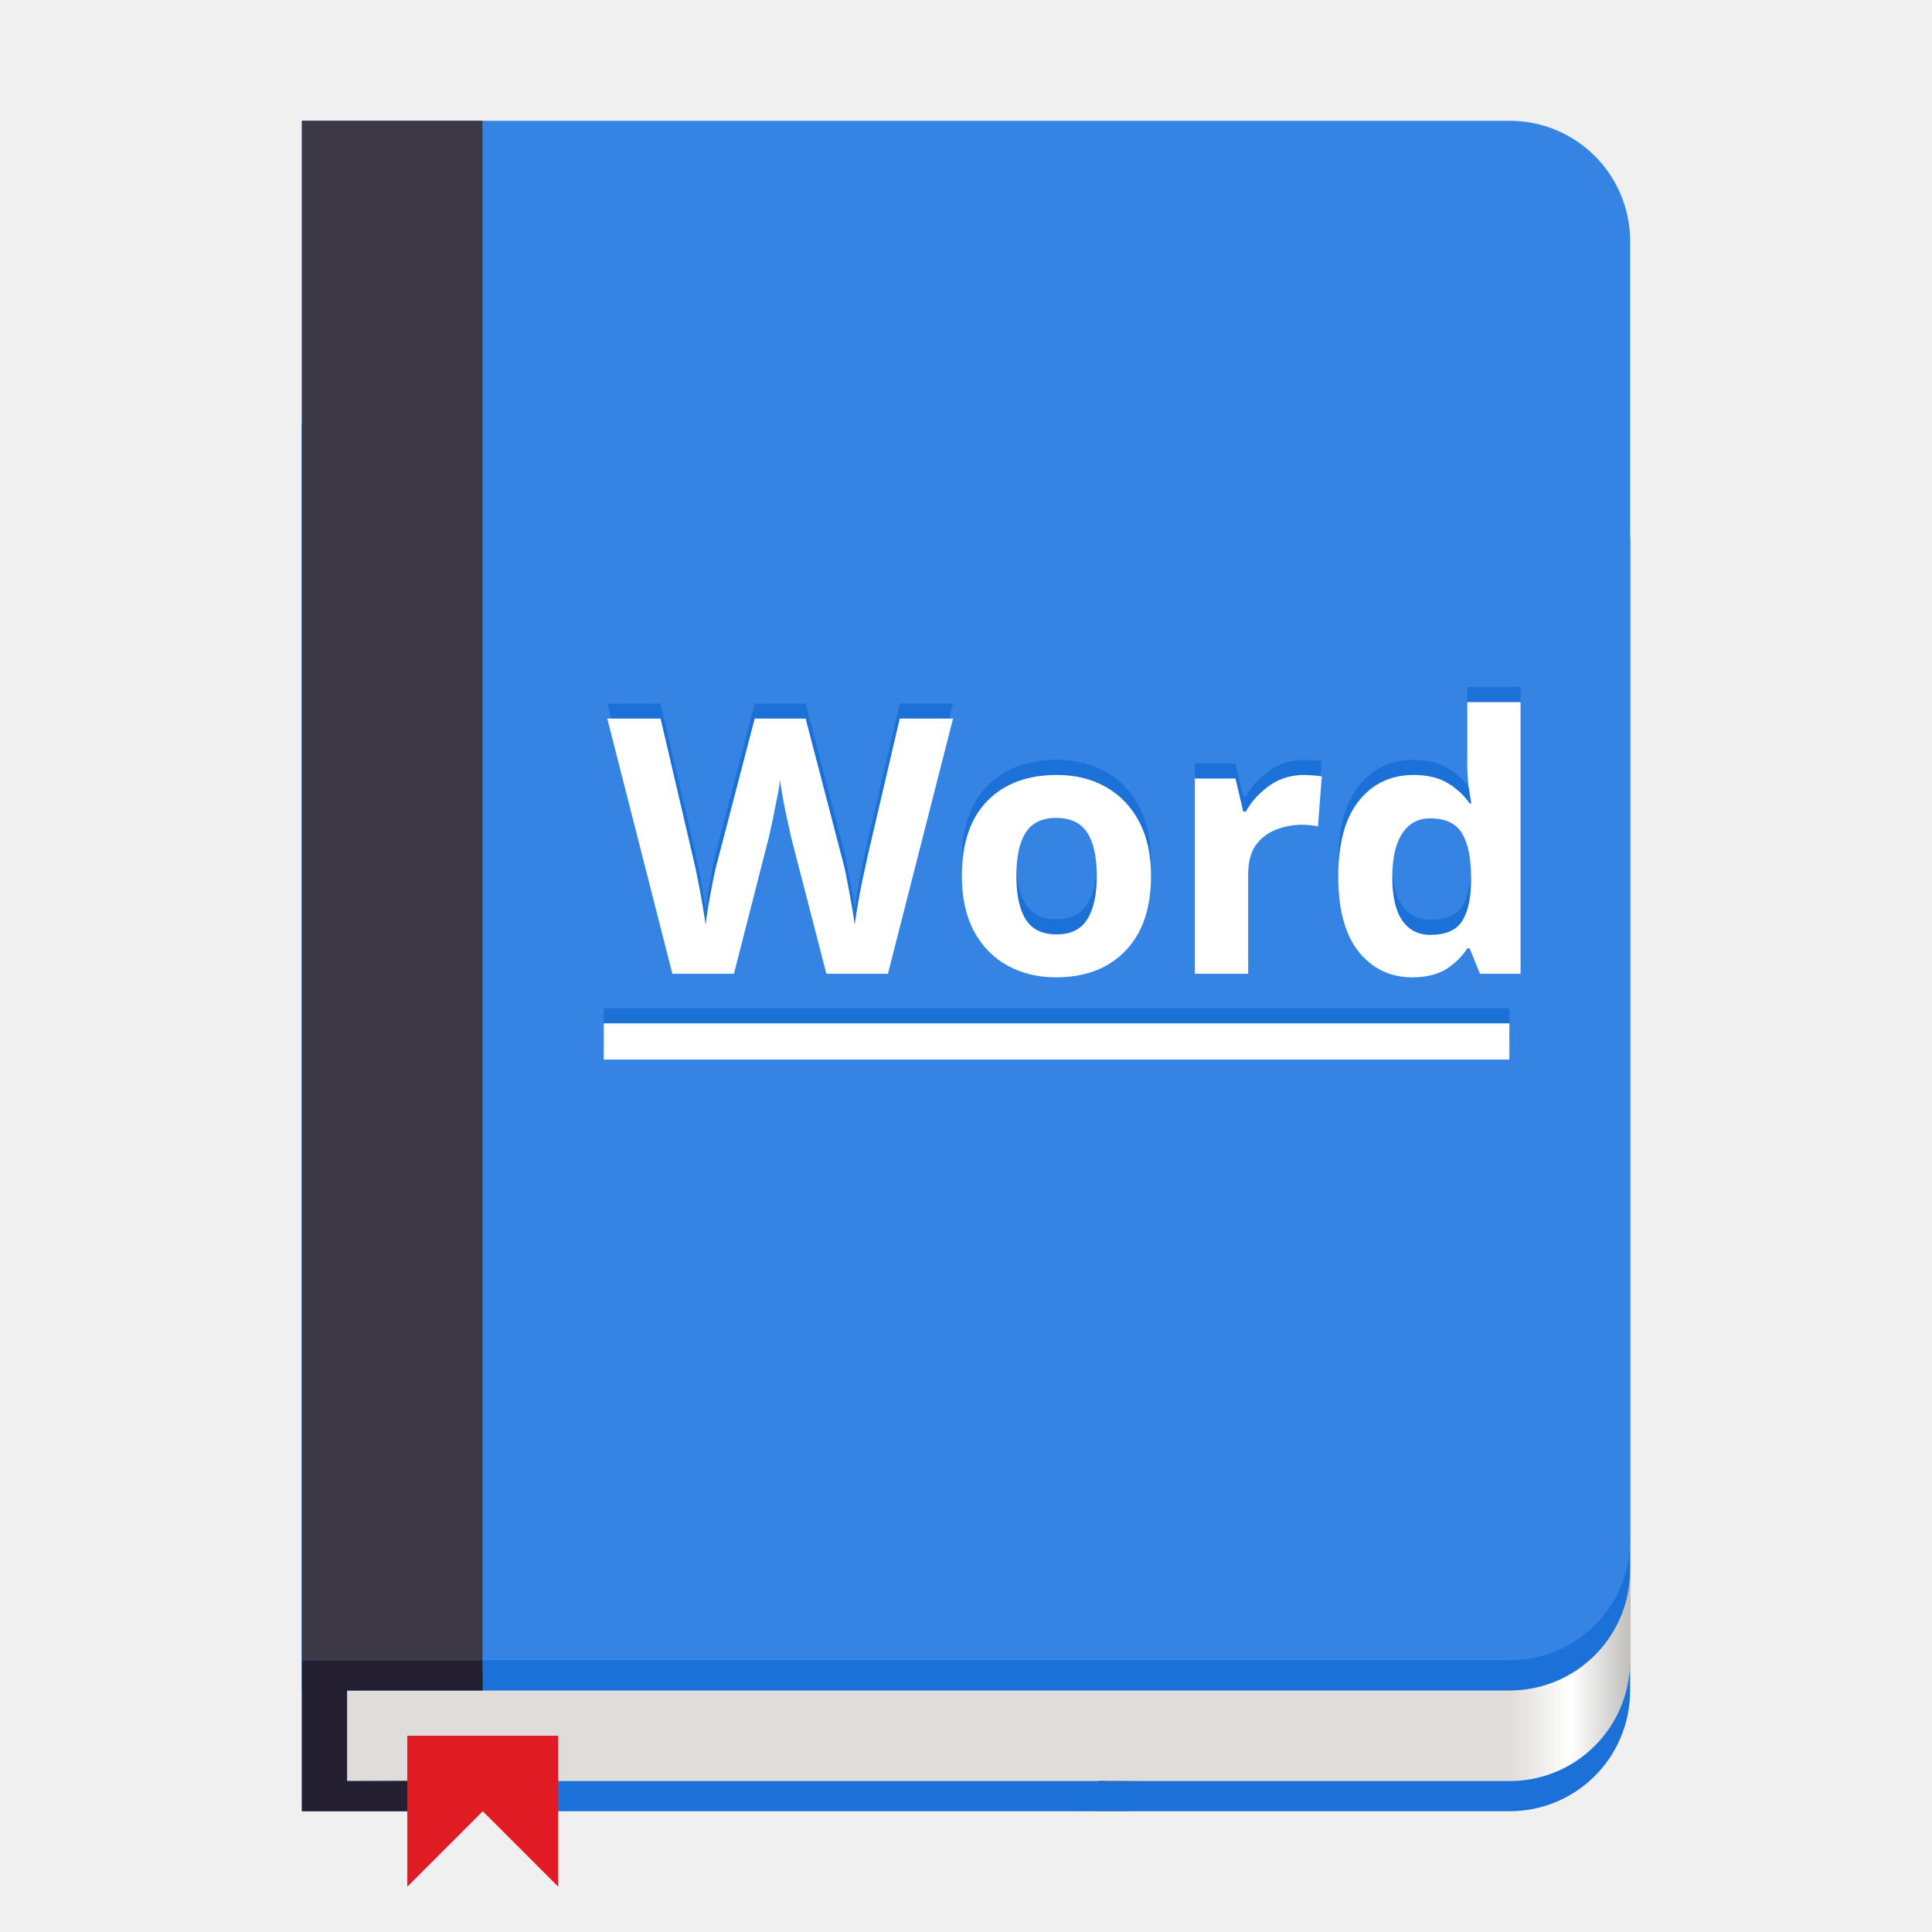
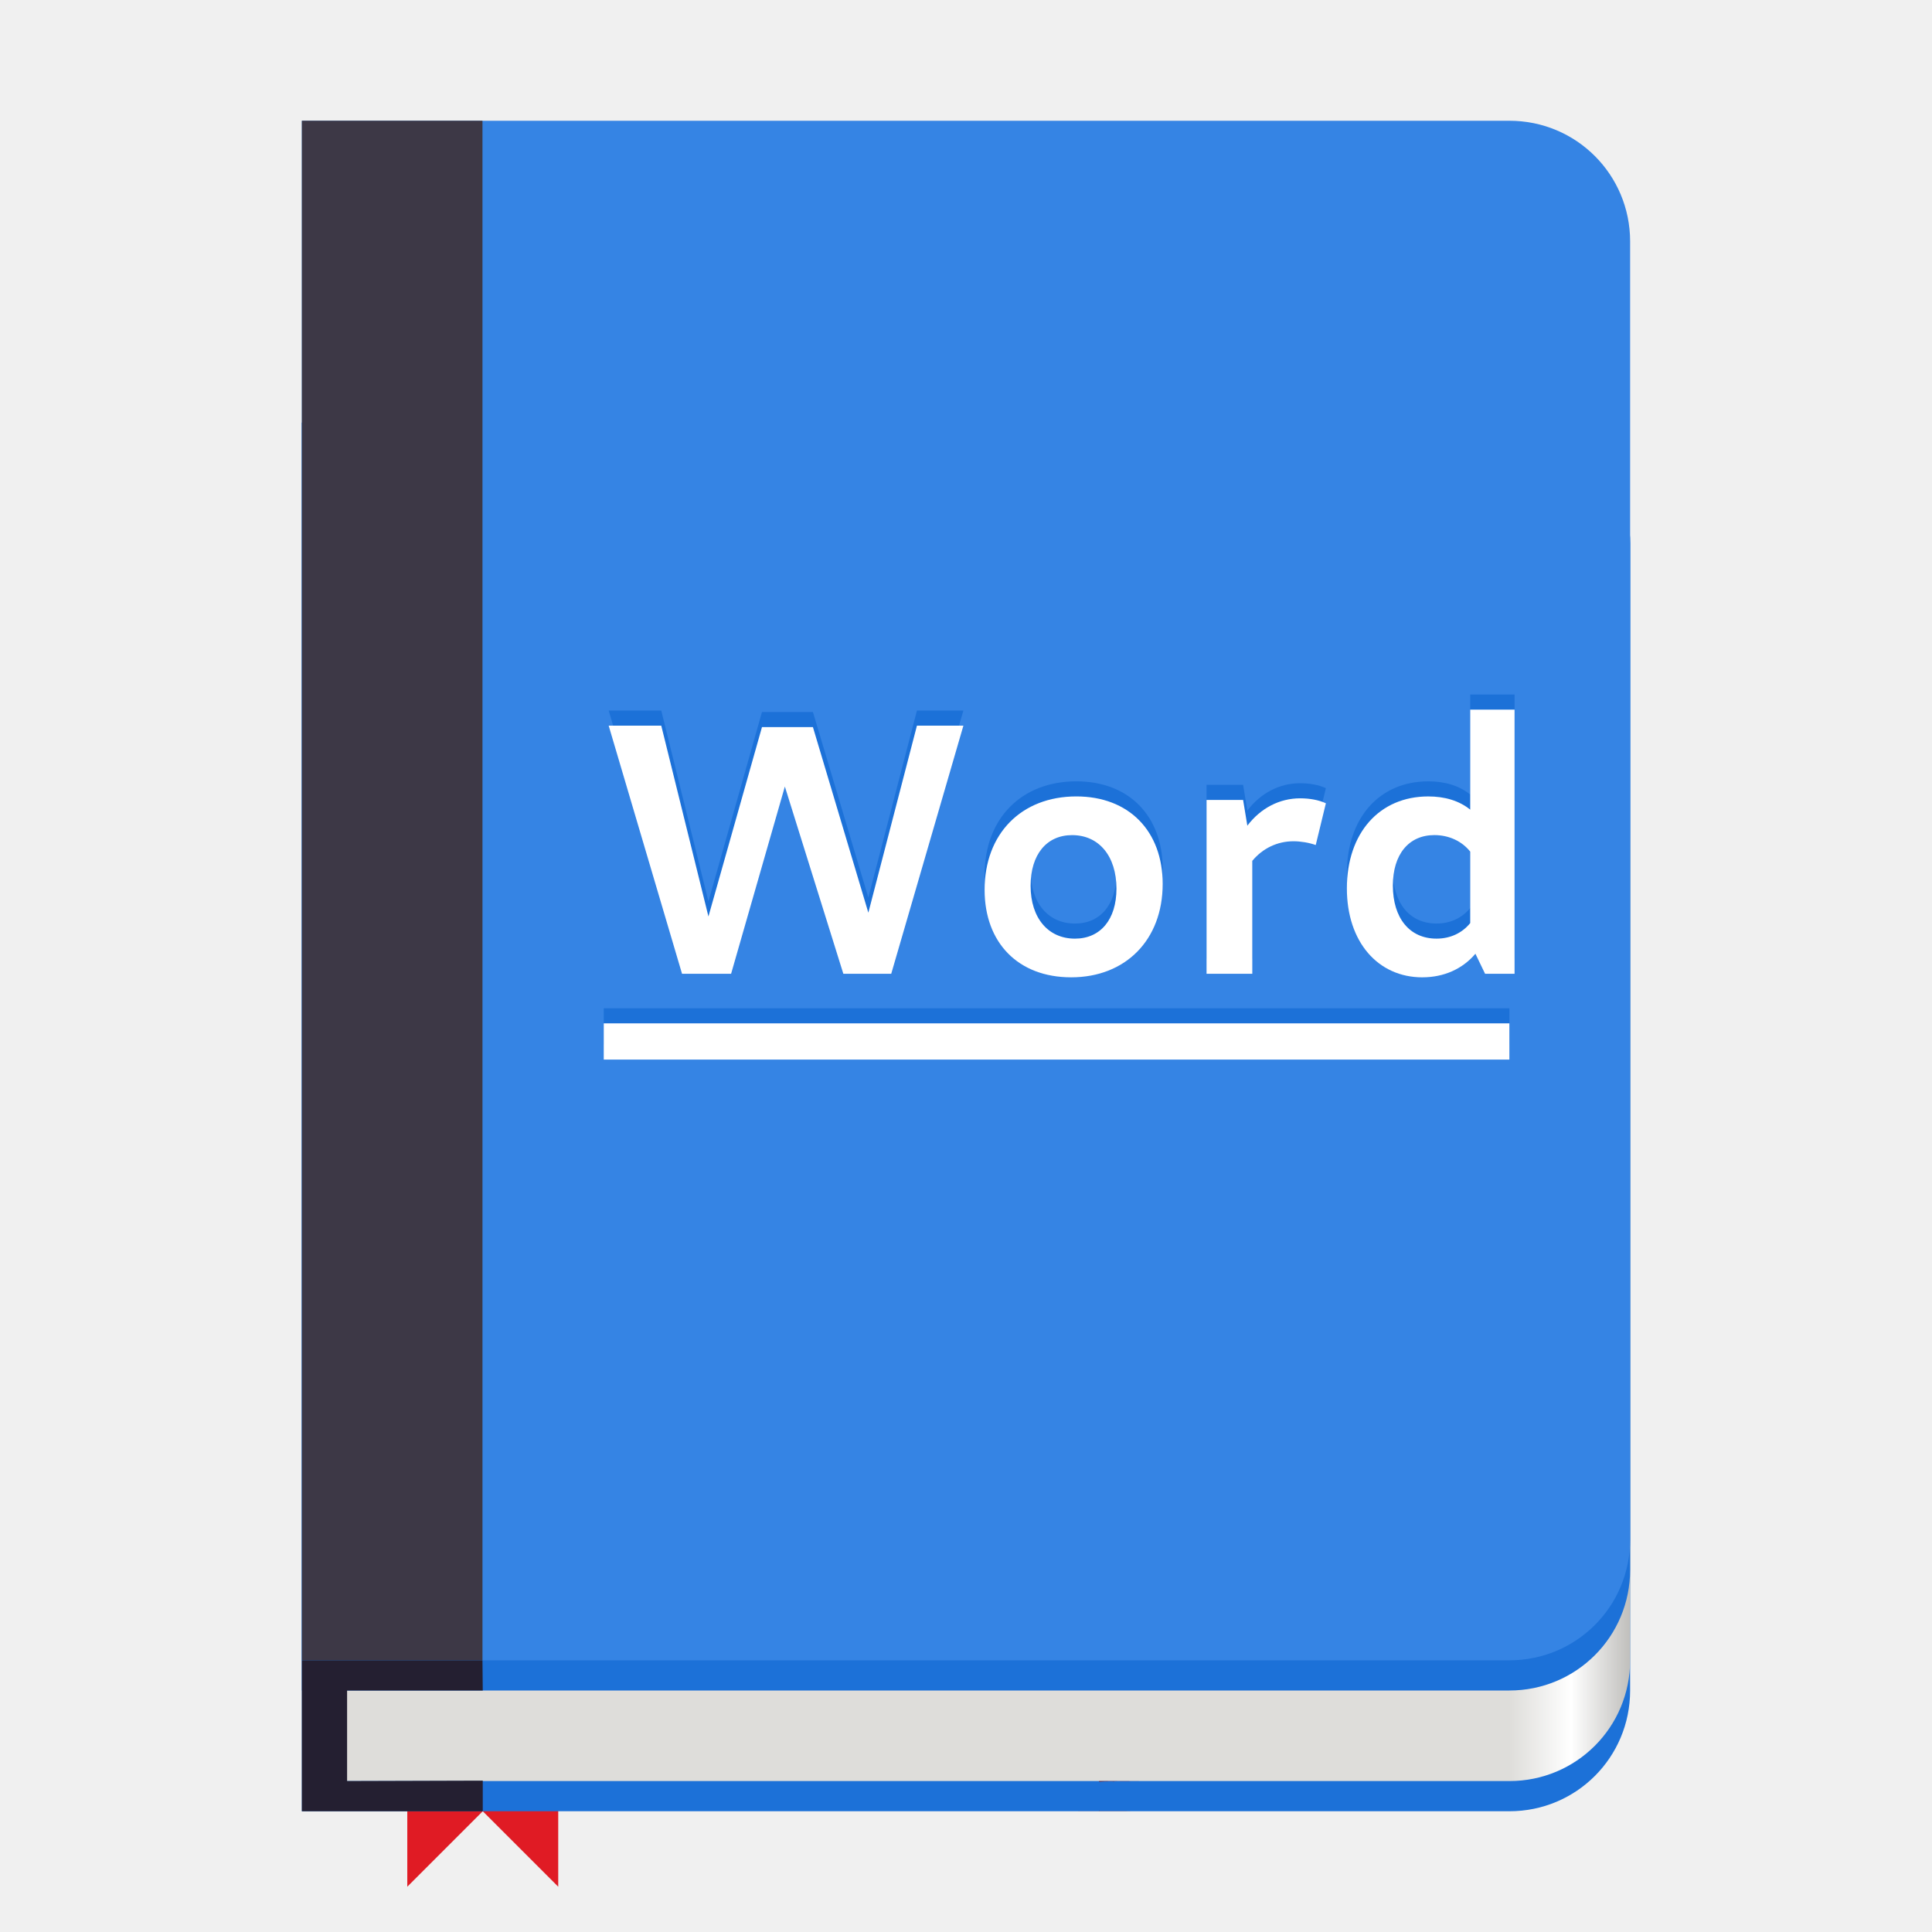
- <svg xmlns="http://www.w3.org/2000/svg" height="128px" viewBox="0 0 128 128" width="128px" version="1.1" id="svg41">
-   <defs id="defs45" />
-   <linearGradient id="a" gradientUnits="userSpaceOnUse" x1="100" x2="108" y1="83" y2="83">
-     <stop offset="0" stop-color="#deddda" id="stop2" />
-     <stop offset="0.511" stop-color="#ffffff" id="stop4" />
-     <stop offset="1" stop-color="#c0bfbc" id="stop6" />
+ <svg xmlns="http://www.w3.org/2000/svg" xmlns:xlink="http://www.w3.org/1999/xlink" height="128px" viewBox="0 0 128 128" width="128px">
+   <linearGradient id="a" gradientUnits="userSpaceOnUse" x1="100" x2="108" y1="82.999" y2="82.999">
+     <stop offset="0" stop-color="#deddda" />
+     <stop offset="0.511" stop-color="#ffffff" />
+     <stop offset="1" stop-color="#c0bfbc" />
  </linearGradient>
-   <path d="m 20 28 v 92 h 80 c 4.434 0 8 -3.566 8 -8 v -76 c 0 -4.434 -3.566 -8 -8 -8 z m 0 0" fill="#314e6c" id="path9" style="fill:#1c71d8;fill-opacity:1" />
-   <path d="m 22 48 v 70 h 78 c 4.434 0 8 -3.566 8 -8 v -54 c 0 -4.434 -3.566 -8 -8 -8 z m 0 0" fill="url(#a)" id="path11" />
-   <path d="m 20 28 v 84 h 80 c 4.434 0 8 -3.566 8 -8 v -68 c 0 -4.434 -3.566 -8 -8 -8 z m 0 0" fill="#314e6c" id="path13" style="fill:#1c71d8;fill-opacity:1" />
-   <path d="m 20 8 v 102 h 80 c 4.434 0 8 -3.566 8 -8 v -86 c 0 -4.434 -3.566 -8 -8 -8 z m 0 0" fill="#7590ae" id="path15" style="fill:#3584e4;fill-opacity:1" />
-   <g fill="#800000" id="g27">
-     <path d="m 73.871 118.059 c 0.371 -0.004 0.98 -0.004 1.352 0 c 0.371 0 0.066 0.004 -0.676 0.004 s -1.047 -0.004 -0.676 -0.004 z m 0 0" id="path17" />
-     <path d="m 72.941 118.055 h -0.117 l -0.004 -0.027 v -0.027 h 1.371 c 0.754 0 1.371 0 1.367 0.004 c 0 0 -0.543 0.004 -1.207 0.004 c -1.105 0.004 -1.449 0.008 -1.504 0.016 c -0.02 0.004 -0.023 0.008 -0.008 0.012 c 0.023 0.008 0.238 0.012 0.641 0.016 c 0.273 0 0.391 0.004 0.332 0.004 c -0.086 0.004 -0.633 0.004 -0.871 0 z m 0 0" id="path19" />
-     <path d="m 73.723 118.055 h 0.133 c 0.039 0.004 0.02 0.004 -0.07 0.004 c -0.105 0 -0.117 0 -0.062 -0.004 z m 0 0" id="path21" />
-     <path d="m 71.688 119.996 h 1.133 l 0.004 -0.07 v -0.07 v 0.066 l 0.004 0.07 h 1.367 c 0.906 0 1.367 0 1.367 0.004 s -0.836 0.004 -2.504 0.004 c -1.848 0 -2.207 0 -1.371 -0.004 z m 0 0" id="path23" />
-     <path d="m 72.824 119.957 c 0 -0.016 0 -0.047 0.004 -0.066 c 0 -0.035 0 -0.035 0 0.027 c 0.004 0.039 0 0.07 0 0.07 s 0 -0.012 -0.004 -0.031 z m 0 0" id="path25" />
+   <symbol id="b" overflow="visible">
+     <path d="m 4.953 0 h 3.25 l 3.562 -12.406 l 3.875 12.406 h 3.172 l 4.781 -16.438 h -3.078 l -3.219 12.391 l -3.672 -12.297 h -3.375 l -3.547 12.547 l -3.125 -12.641 h -3.484 z m 0 0" />
+   </symbol>
+   <symbol id="c" overflow="visible">
+     <path d="m 6.734 0.234 c 3.609 0 6.062 -2.484 6.062 -6.188 c 0 -3.516 -2.25 -5.797 -5.719 -5.797 c -3.641 0 -6.078 2.469 -6.078 6.188 c 0 3.5 2.219 5.797 5.734 5.797 z m 0.25 -2.562 c -1.766 0 -2.938 -1.359 -2.938 -3.5 c 0 -2.078 1.062 -3.359 2.75 -3.359 c 1.781 0 2.938 1.391 2.938 3.547 c 0 2.047 -1.062 3.312 -2.75 3.312 z m 0 0" />
+   </symbol>
+   <symbol id="d" overflow="visible">
+     <path d="m 1.703 0 h 3.031 v -7.484 c 0.688 -0.828 1.656 -1.297 2.734 -1.297 c 0.469 0 1.031 0.094 1.469 0.25 l 0.672 -2.766 c -0.469 -0.219 -1.078 -0.328 -1.703 -0.328 c -1.375 0 -2.625 0.656 -3.5 1.812 l -0.281 -1.703 h -2.422 z m 0 0" />
+   </symbol>
+   <symbol id="e" overflow="visible">
+     <path d="m 6 0.234 c 1.438 0 2.672 -0.562 3.516 -1.562 l 0.641 1.328 h 1.953 v -17.5 h -2.938 v 6.625 c -0.734 -0.594 -1.688 -0.875 -2.781 -0.875 c -3.234 0 -5.391 2.422 -5.391 6.094 c 0 3.547 2.062 5.891 5 5.891 z m 3.172 -3.594 c -0.531 0.656 -1.312 1.031 -2.234 1.031 c -1.781 0 -2.891 -1.359 -2.891 -3.516 c 0 -2.062 1.047 -3.344 2.75 -3.344 c 0.969 0 1.828 0.406 2.375 1.094 z m 0 0" />
+   </symbol>
+   <path d="m 26.984 115 v 10 l 5 -5 l 5 5 v -10 z m 0 0" fill="#e01b24" />
+   <path d="m 20 28 v 92 h 80 c 4.434 0 8 -3.566 8 -8 v -76 c 0 -4.434 -3.566 -8 -8 -8 z m 0 0" fill="#1c71d8" />
+   <path d="m 22 48 v 70 h 78 c 4.434 0 8 -3.566 8 -8 v -54 c 0 -4.434 -3.566 -8 -8 -8 z m 0 0" fill="url(#a)" />
+   <path d="m 20 28 v 84 h 80 c 4.434 0 8 -3.566 8 -8 v -68 c 0 -4.434 -3.566 -8 -8 -8 z m 0 0" fill="#1c71d8" />
+   <path d="m 20 8 v 102 h 80 c 4.434 0 8 -3.566 8 -8 v -86 c 0 -4.434 -3.566 -8 -8 -8 z m 0 0" fill="#3584e4" />
+   <g fill="#800000">
+     <path d="m 73.871 118.059 c 0.371 -0.004 0.98 -0.004 1.352 0 c 0.371 0 0.066 0.004 -0.676 0.004 s -1.047 -0.004 -0.676 -0.004 z m 0 0" />
+     <path d="m 72.941 118.055 h -0.117 l -0.004 -0.027 v -0.027 h 1.371 c 0.754 0 1.371 0 1.367 0.004 c 0 0 -0.543 0.004 -1.207 0.004 c -1.105 0.004 -1.449 0.008 -1.504 0.016 c -0.02 0.004 -0.023 0.008 -0.008 0.012 c 0.023 0.008 0.238 0.012 0.641 0.016 c 0.273 0 0.391 0.004 0.332 0.004 c -0.086 0.004 -0.633 0.004 -0.871 0 z m 0 0" />
+     <path d="m 73.723 118.055 h 0.133 c 0.039 0.004 0.02 0.004 -0.07 0.004 c -0.105 0 -0.117 0 -0.062 -0.004 z m 0 0" />
+     <path d="m 71.688 119.996 h 1.133 l 0.004 -0.07 v -0.07 v 0.066 l 0.004 0.07 h 1.367 c 0.906 0 1.367 0 1.367 0.004 s -0.836 0.004 -2.504 0.004 c -1.848 0 -2.207 0 -1.371 -0.004 z m 0 0" />
+     <path d="m 72.824 119.957 c 0 -0.016 0 -0.047 0.004 -0.066 c 0 -0.035 0 -0.035 0 0.027 c 0.004 0.039 0 0.07 0 0.07 s 0 -0.012 -0.004 -0.031 z m 0 0" />
  </g>
-   <path d="m 20 8 h 11.965 v 102 h -11.965 z m 0 0" fill="#3d3846" id="path29" />
-   <path d="m 20 110 v 10 h 11.984 v -2.027 l -8.988 0.027 v -6 h 8.988 l -0.02 -2 z m 0 0" fill="#241f31" id="path31" />
-   <text xml:space="preserve" style="font-style:normal;font-weight:normal;font-size:23.683px;line-height:1.25;font-family:sans-serif;fill:#1c71d8;fill-opacity:1;stroke:none;stroke-width:0.592" x="40.235" y="63.515" id="text874-3">
-     <tspan id="tspan872-6" x="40.235" y="63.515" style="font-style:normal;font-variant:normal;font-weight:bold;font-stretch:normal;font-family:Cantarell;-inkscape-font-specification:'Cantarell Bold';fill:#1c71d8;fill-opacity:1;stroke-width:0.592">Word</tspan>
-   </text>
-   <text xml:space="preserve" style="font-style:normal;font-weight:normal;font-size:23.683px;line-height:1.25;font-family:sans-serif;fill:#000000;fill-opacity:1;stroke:none;stroke-width:0.592" x="40.235" y="64.515" id="text874">
-     <tspan id="tspan872" x="40.235" y="64.515" style="font-style:normal;font-variant:normal;font-weight:bold;font-stretch:normal;font-family:Cantarell;-inkscape-font-specification:'Cantarell Bold';fill:#ffffff;fill-opacity:1;stroke-width:0.592">Word</tspan>
-   </text>
-   <path style="fill:none;stroke:#1c71d8;stroke-width:2.4;stroke-linecap:butt;stroke-linejoin:miter;stroke-miterlimit:4;stroke-dasharray:none;stroke-opacity:1" d="m 40,68 h 60" id="path878-7" />
-   <path style="fill:none;stroke:#ffffff;stroke-width:2.4;stroke-linecap:butt;stroke-linejoin:miter;stroke-miterlimit:4;stroke-dasharray:none;stroke-opacity:1" d="m 40,69 h 60" id="path878" />
-   <path style="fill:#e01b24;fill-opacity:1;stroke:none;stroke-width:1px;stroke-linecap:butt;stroke-linejoin:miter;stroke-opacity:1" d="m 26.984,115 v 10 l 5,-5 5,5 v -10 z" id="path880" />
+   <path d="m 20 8 h 11.965 v 102 h -11.965 z m 0 0" fill="#3d3846" />
+   <path d="m 20 110 v 10 h 11.984 v -2.027 l -8.988 0.027 v -6 h 8.988 l -0.02 -2 z m 0 0" fill="#241f31" />
+   <g fill="#1c71d8">
+     <use x="40.234" xlink:href="#b" y="63.516" />
+     <use x="64.234" xlink:href="#c" y="63.516" />
+     <use x="78.234" xlink:href="#d" y="63.516" />
+     <use x="88.234" xlink:href="#e" y="63.516" />
+   </g>
+   <g fill="#ffffff">
+     <use x="40.234" xlink:href="#b" y="64.516" />
+     <use x="64.234" xlink:href="#c" y="64.516" />
+     <use x="78.234" xlink:href="#d" y="64.516" />
+     <use x="88.234" xlink:href="#e" y="64.516" />
+   </g>
+   <path d="m 40 68 h 60" fill="none" stroke="#1c71d8" stroke-width="2.4" />
+   <path d="m 40 69 h 60" fill="none" stroke="#ffffff" stroke-width="2.4" />
</svg>
